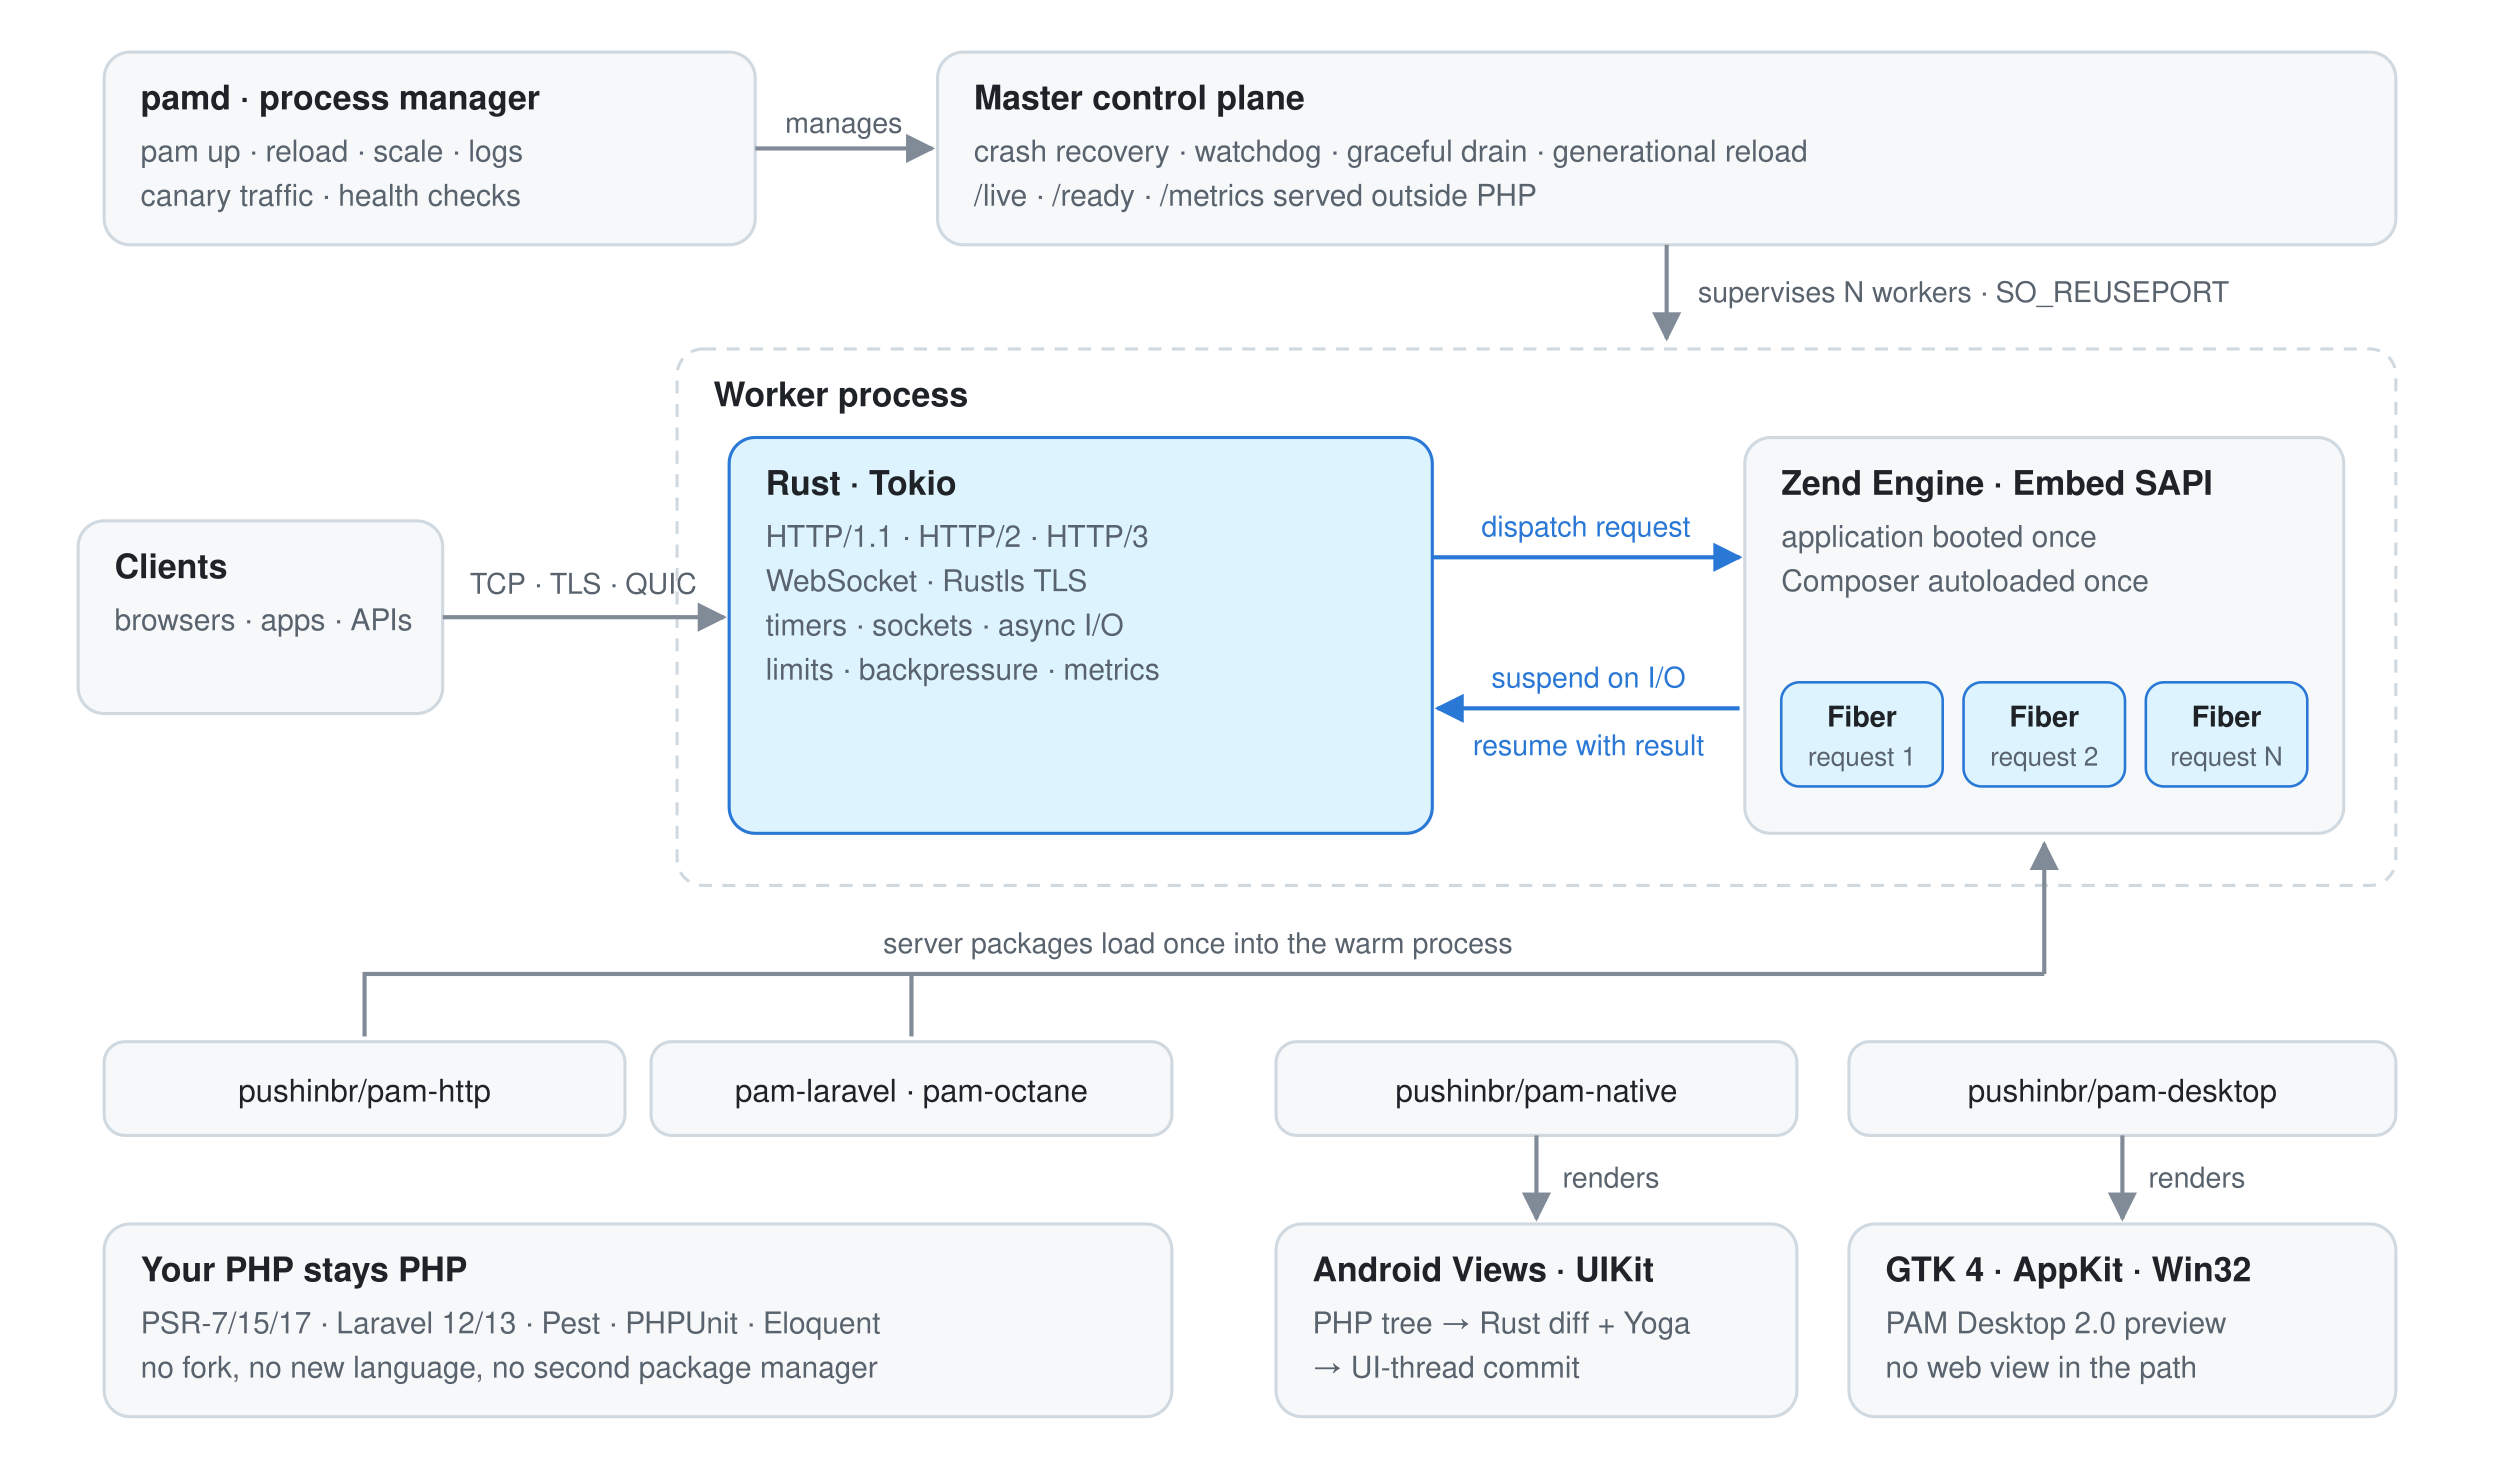
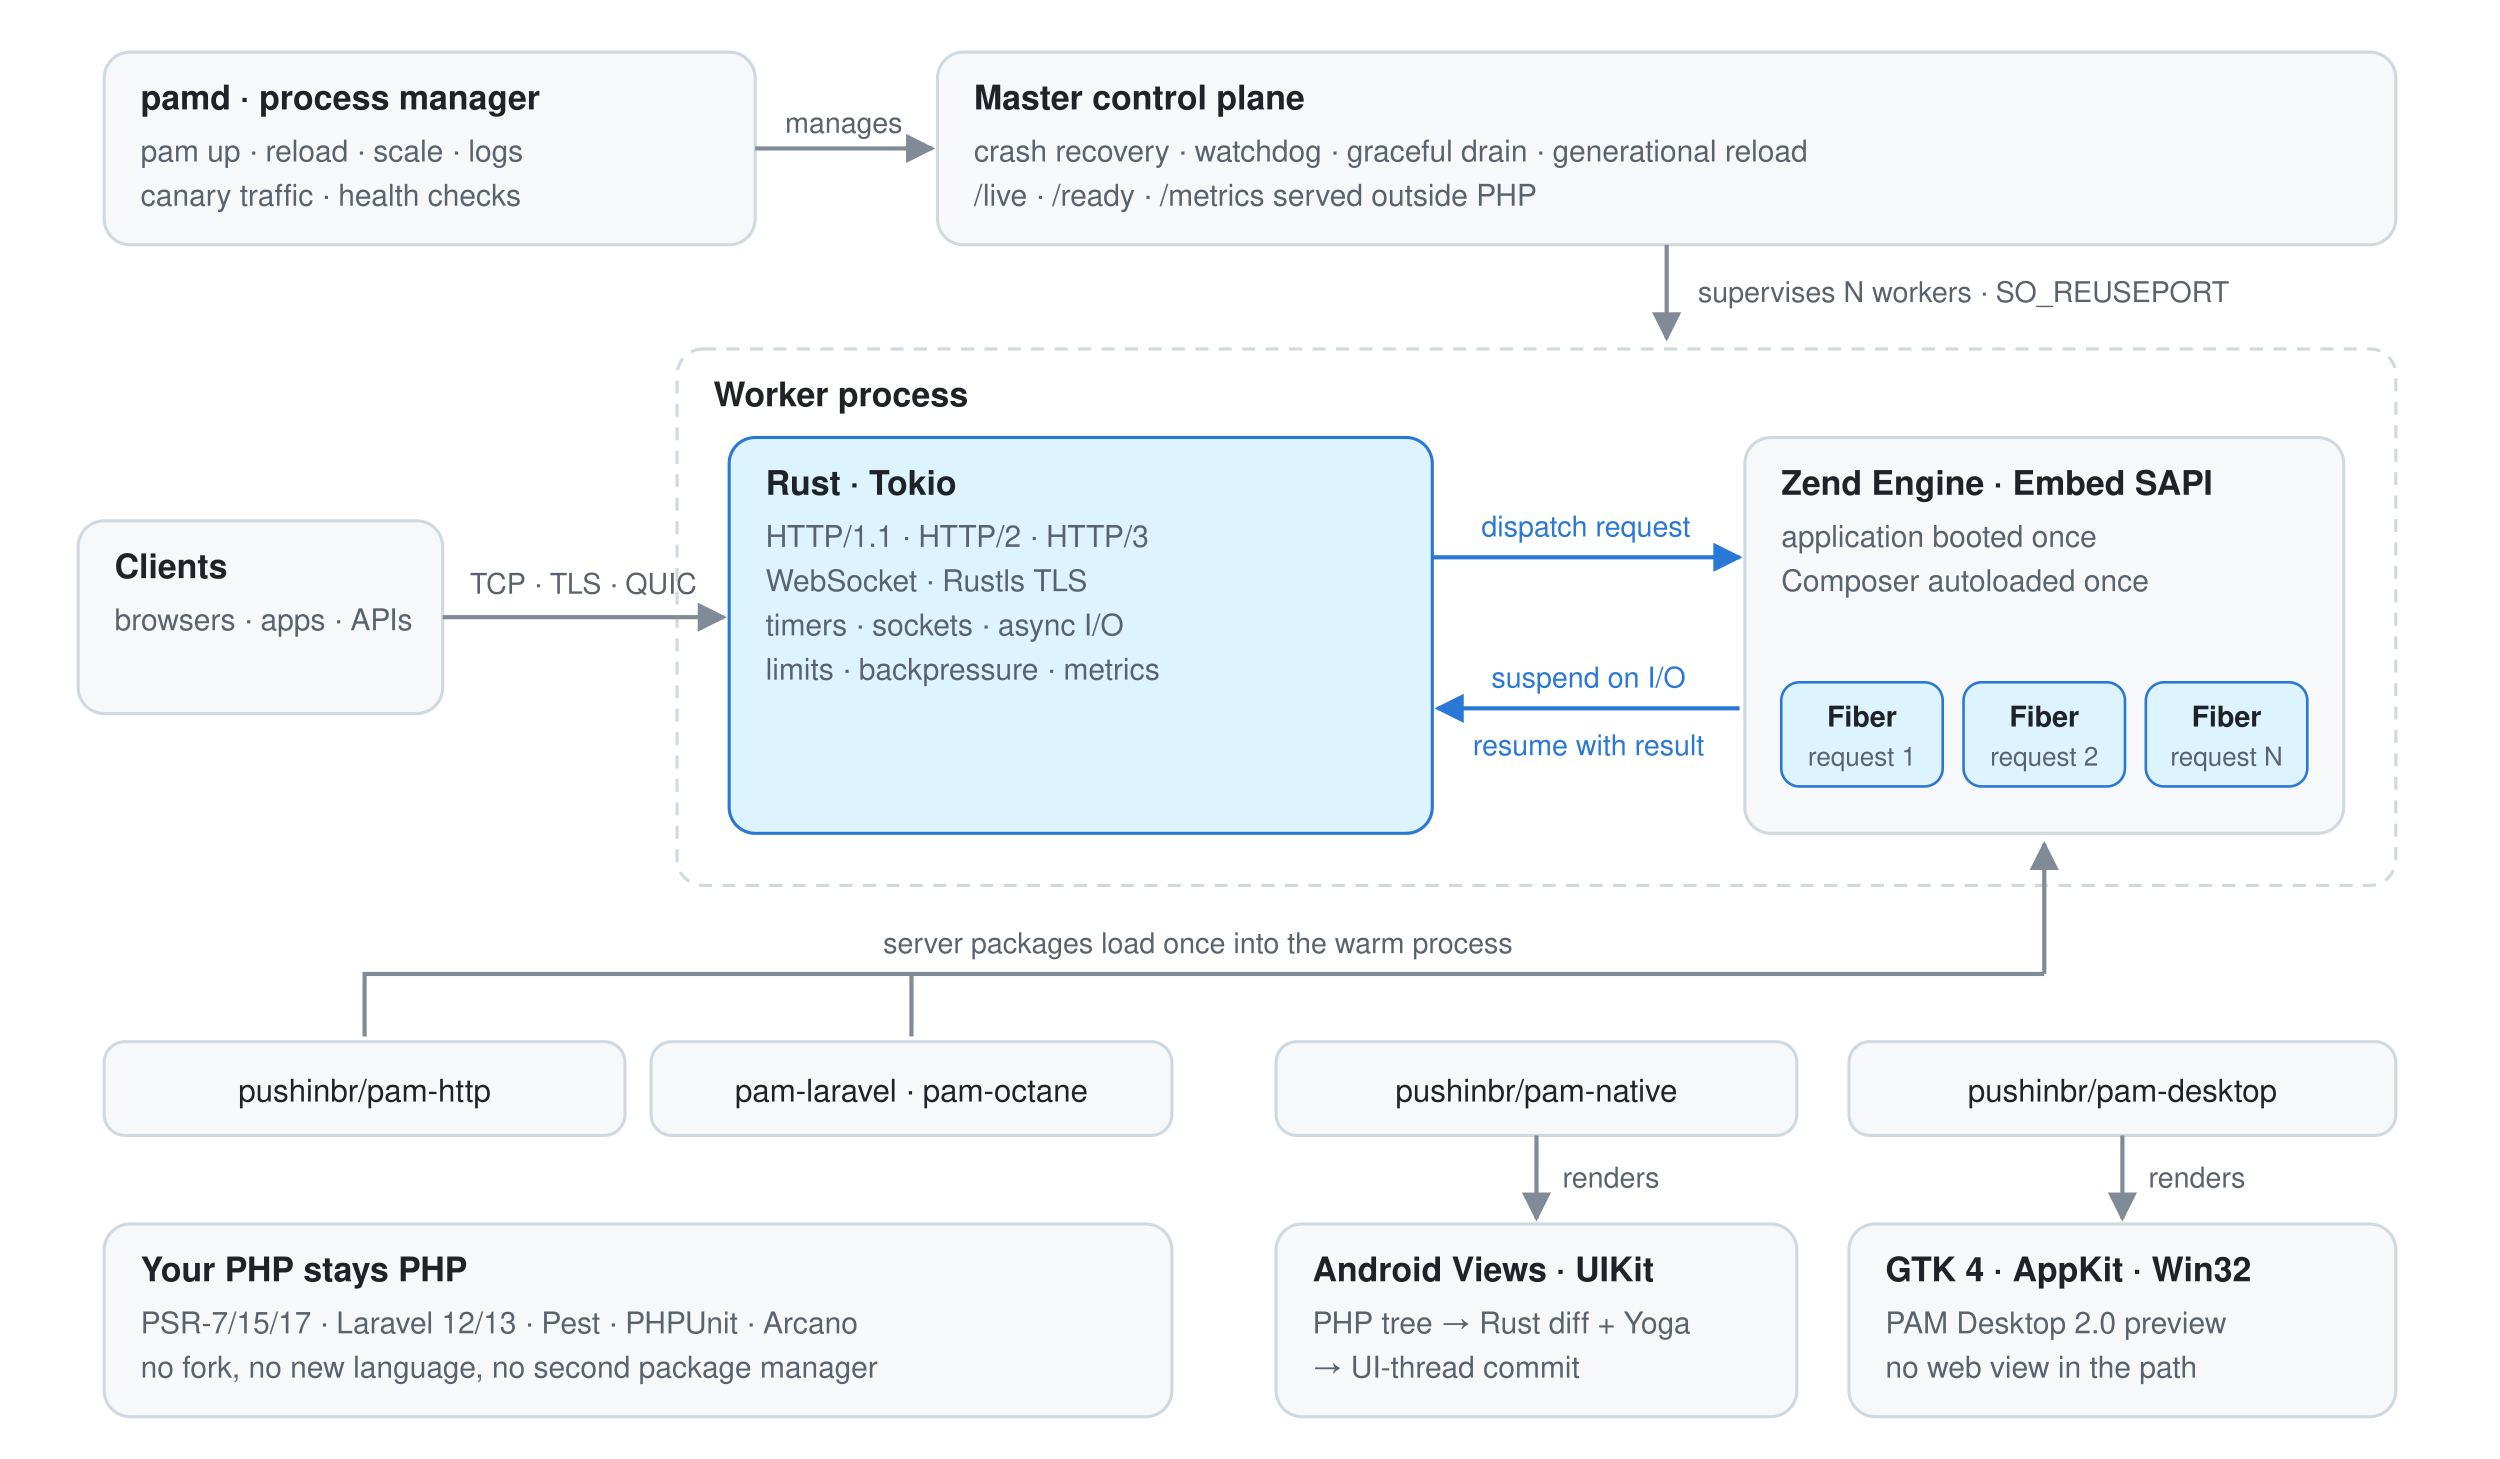
<svg xmlns="http://www.w3.org/2000/svg" viewBox="0 0 960 560" width="960" height="560" font-family="-apple-system,BlinkMacSystemFont,'Segoe UI',Helvetica,Arial,sans-serif" role="img" aria-label="PAM architecture: a supervised master runs worker processes; in each worker Rust and Tokio own the network and I/O while the Zend Engine keeps the Composer application in memory and runs each request in a Fiber; Composer packages add HTTP, Laravel, Native and Desktop.">
  <defs>
    <marker id="m" viewBox="0 0 10 10" refX="9" refY="5" markerWidth="7" markerHeight="7" orient="auto-start-reverse">
      <path d="M0,0L10,5L0,10z" fill="#818b98" />
    </marker>
    <marker id="a" viewBox="0 0 10 10" refX="9" refY="5" markerWidth="7" markerHeight="7" orient="auto-start-reverse">
      <path d="M0,0L10,5L0,10z" fill="#2a78d6" />
    </marker>
  </defs>
  <rect x="40" y="20" width="250" height="74" rx="10" fill="#f6f8fa" stroke="#d1d9e0" stroke-width="1.2" />
  <text x="54" y="42" font-size="13" font-weight="600" fill="#1f2328">pamd · process manager</text>
  <text x="54" y="62" font-size="11.5" fill="#59636e">pam up · reload · scale · logs</text>
  <text x="54" y="79" font-size="11.5" fill="#59636e">canary traffic · health checks</text>
  <rect x="360" y="20" width="560" height="74" rx="10" fill="#f6f8fa" stroke="#d1d9e0" stroke-width="1.2" />
  <text x="374" y="42" font-size="13" font-weight="600" fill="#1f2328">Master control plane</text>
  <text x="374" y="62" font-size="11.5" fill="#59636e">crash recovery · watchdog · graceful drain · generational reload</text>
  <text x="374" y="79" font-size="11.5" fill="#59636e">/live · /ready · /metrics served outside PHP</text>
  <line x1="290" y1="57" x2="358" y2="57" stroke="#818b98" stroke-width="1.6" marker-end="url(#m)" />
  <text x="324.0" y="51.0" font-size="11" text-anchor="middle" fill="#59636e">manages</text>
  <line x1="640" y1="94" x2="640" y2="130" stroke="#818b98" stroke-width="1.6" marker-end="url(#m)" />
  <text x="652" y="116" font-size="11" text-anchor="start" fill="#59636e">supervises N workers · SO_REUSEPORT</text>
  <rect x="260" y="134" width="660" height="206" rx="10" fill="none" stroke="#d1d9e0" stroke-width="1.2" stroke-dasharray="5 4" />
  <text x="274" y="156" font-size="13" font-weight="600" fill="#1f2328">Worker process</text>
  <rect x="30" y="200" width="140" height="74" rx="10" fill="#f6f8fa" stroke="#d1d9e0" stroke-width="1.2" />
  <text x="44" y="222" font-size="13" font-weight="600" fill="#1f2328">Clients</text>
  <text x="44" y="242" font-size="11.5" fill="#59636e">browsers · apps · APIs</text>
  <line x1="170" y1="237" x2="278" y2="237" stroke="#818b98" stroke-width="1.6" marker-end="url(#m)" />
  <text x="224.0" y="228" font-size="11" text-anchor="middle" fill="#59636e">TCP · TLS · QUIC</text>
  <rect x="280" y="168" width="270" height="152" rx="10" fill="#ddf4ff" stroke="#2a78d6" stroke-width="1.2" />
  <text x="294" y="190" font-size="13" font-weight="600" fill="#1f2328">Rust · Tokio</text>
  <text x="294" y="210" font-size="11.5" fill="#59636e">HTTP/1.1 · HTTP/2 · HTTP/3</text>
  <text x="294" y="227" font-size="11.5" fill="#59636e">WebSocket · Rustls TLS</text>
  <text x="294" y="244" font-size="11.5" fill="#59636e">timers · sockets · async I/O</text>
  <text x="294" y="261" font-size="11.5" fill="#59636e">limits · backpressure · metrics</text>
  <rect x="670" y="168" width="230" height="152" rx="10" fill="#f6f8fa" stroke="#d1d9e0" stroke-width="1.2" />
  <text x="684" y="190" font-size="13" font-weight="600" fill="#1f2328">Zend Engine · Embed SAPI</text>
  <text x="684" y="210" font-size="11.5" fill="#59636e">application booted once</text>
  <text x="684" y="227" font-size="11.5" fill="#59636e">Composer autoloaded once</text>
  <rect x="684" y="262" width="62" height="40" rx="7" fill="#ddf4ff" stroke="#2a78d6" stroke-width="1" />
  <text x="715" y="279" font-size="11" text-anchor="middle" font-weight="600" fill="#1f2328">Fiber</text>
  <text x="715" y="294" font-size="10" text-anchor="middle" fill="#59636e">request 1</text>
  <rect x="754" y="262" width="62" height="40" rx="7" fill="#ddf4ff" stroke="#2a78d6" stroke-width="1" />
  <text x="785" y="279" font-size="11" text-anchor="middle" font-weight="600" fill="#1f2328">Fiber</text>
  <text x="785" y="294" font-size="10" text-anchor="middle" fill="#59636e">request 2</text>
  <rect x="824" y="262" width="62" height="40" rx="7" fill="#ddf4ff" stroke="#2a78d6" stroke-width="1" />
  <text x="855" y="279" font-size="11" text-anchor="middle" font-weight="600" fill="#1f2328">Fiber</text>
  <text x="855" y="294" font-size="10" text-anchor="middle" fill="#59636e">request N</text>
  <line x1="550" y1="214" x2="668" y2="214" stroke="#2a78d6" stroke-width="1.6" marker-end="url(#a)" />
  <text x="609.0" y="206" font-size="11" text-anchor="middle" fill="#2a78d6">dispatch request</text>
  <line x1="668" y1="272" x2="552" y2="272" stroke="#2a78d6" stroke-width="1.6" marker-end="url(#a)" />
  <text x="610.0" y="264" font-size="11" text-anchor="middle" fill="#2a78d6">suspend on I/O</text>
  <text x="610" y="290" font-size="11" text-anchor="middle" fill="#2a78d6">resume with result</text>
  <rect x="40" y="400" width="200" height="36" rx="8" fill="#f6f8fa" stroke="#d1d9e0" stroke-width="1.2" />
  <text x="140" y="423" font-size="12" text-anchor="middle" fill="#1f2328">pushinbr/pam-http</text>
  <rect x="250" y="400" width="200" height="36" rx="8" fill="#f6f8fa" stroke="#d1d9e0" stroke-width="1.2" />
  <text x="350" y="423" font-size="12" text-anchor="middle" fill="#1f2328">pam-laravel · pam-octane</text>
  <rect x="490" y="400" width="200" height="36" rx="8" fill="#f6f8fa" stroke="#d1d9e0" stroke-width="1.2" />
  <text x="590" y="423" font-size="12" text-anchor="middle" fill="#1f2328">pushinbr/pam-native</text>
  <rect x="710" y="400" width="210" height="36" rx="8" fill="#f6f8fa" stroke="#d1d9e0" stroke-width="1.2" />
  <text x="815" y="423" font-size="12" text-anchor="middle" fill="#1f2328">pushinbr/pam-desktop</text>
  <path d="M140,398 V374 H785 M350,398 V374 M785,374 V324" fill="none" stroke="#818b98" stroke-width="1.6" marker-end="url(#m)" />
  <text x="460" y="366" font-size="11" text-anchor="middle" fill="#59636e">server packages load once into the warm process</text>
  <rect x="490" y="470" width="200" height="74" rx="10" fill="#f6f8fa" stroke="#d1d9e0" stroke-width="1.2" />
  <text x="504" y="492" font-size="13" font-weight="600" fill="#1f2328">Android Views · UIKit</text>
  <text x="504" y="512" font-size="11.5" fill="#59636e">PHP tree → Rust diff + Yoga</text>
  <text x="504" y="529" font-size="11.5" fill="#59636e">→ UI-thread commit</text>
  <rect x="710" y="470" width="210" height="74" rx="10" fill="#f6f8fa" stroke="#d1d9e0" stroke-width="1.2" />
  <text x="724" y="492" font-size="13" font-weight="600" fill="#1f2328">GTK 4 · AppKit · Win32</text>
  <text x="724" y="512" font-size="11.5" fill="#59636e">PAM Desktop 2.0 preview</text>
  <text x="724" y="529" font-size="11.5" fill="#59636e">no web view in the path</text>
  <line x1="590" y1="436" x2="590" y2="468" stroke="#818b98" stroke-width="1.6" marker-end="url(#m)" />
  <text x="600" y="456" font-size="11" text-anchor="start" fill="#59636e">renders</text>
  <line x1="815" y1="436" x2="815" y2="468" stroke="#818b98" stroke-width="1.6" marker-end="url(#m)" />
  <text x="825" y="456" font-size="11" text-anchor="start" fill="#59636e">renders</text>
  <rect x="40" y="470" width="410" height="74" rx="10" fill="#f6f8fa" stroke="#d1d9e0" stroke-width="1.2" />
  <text x="54" y="492" font-size="13" font-weight="600" fill="#1f2328">Your PHP stays PHP</text>
-   <text x="54" y="512" font-size="11.5" fill="#59636e">PSR-7/15/17 · Laravel 12/13 · Pest · PHPUnit · Eloquent</text>
+   <text x="54" y="512" font-size="11.5" fill="#59636e">PSR-7/15/17 · Laravel 12/13 · Pest · PHPUnit · Arcano</text>
  <text x="54" y="529" font-size="11.5" fill="#59636e">no fork, no new language, no second package manager</text>
</svg>
